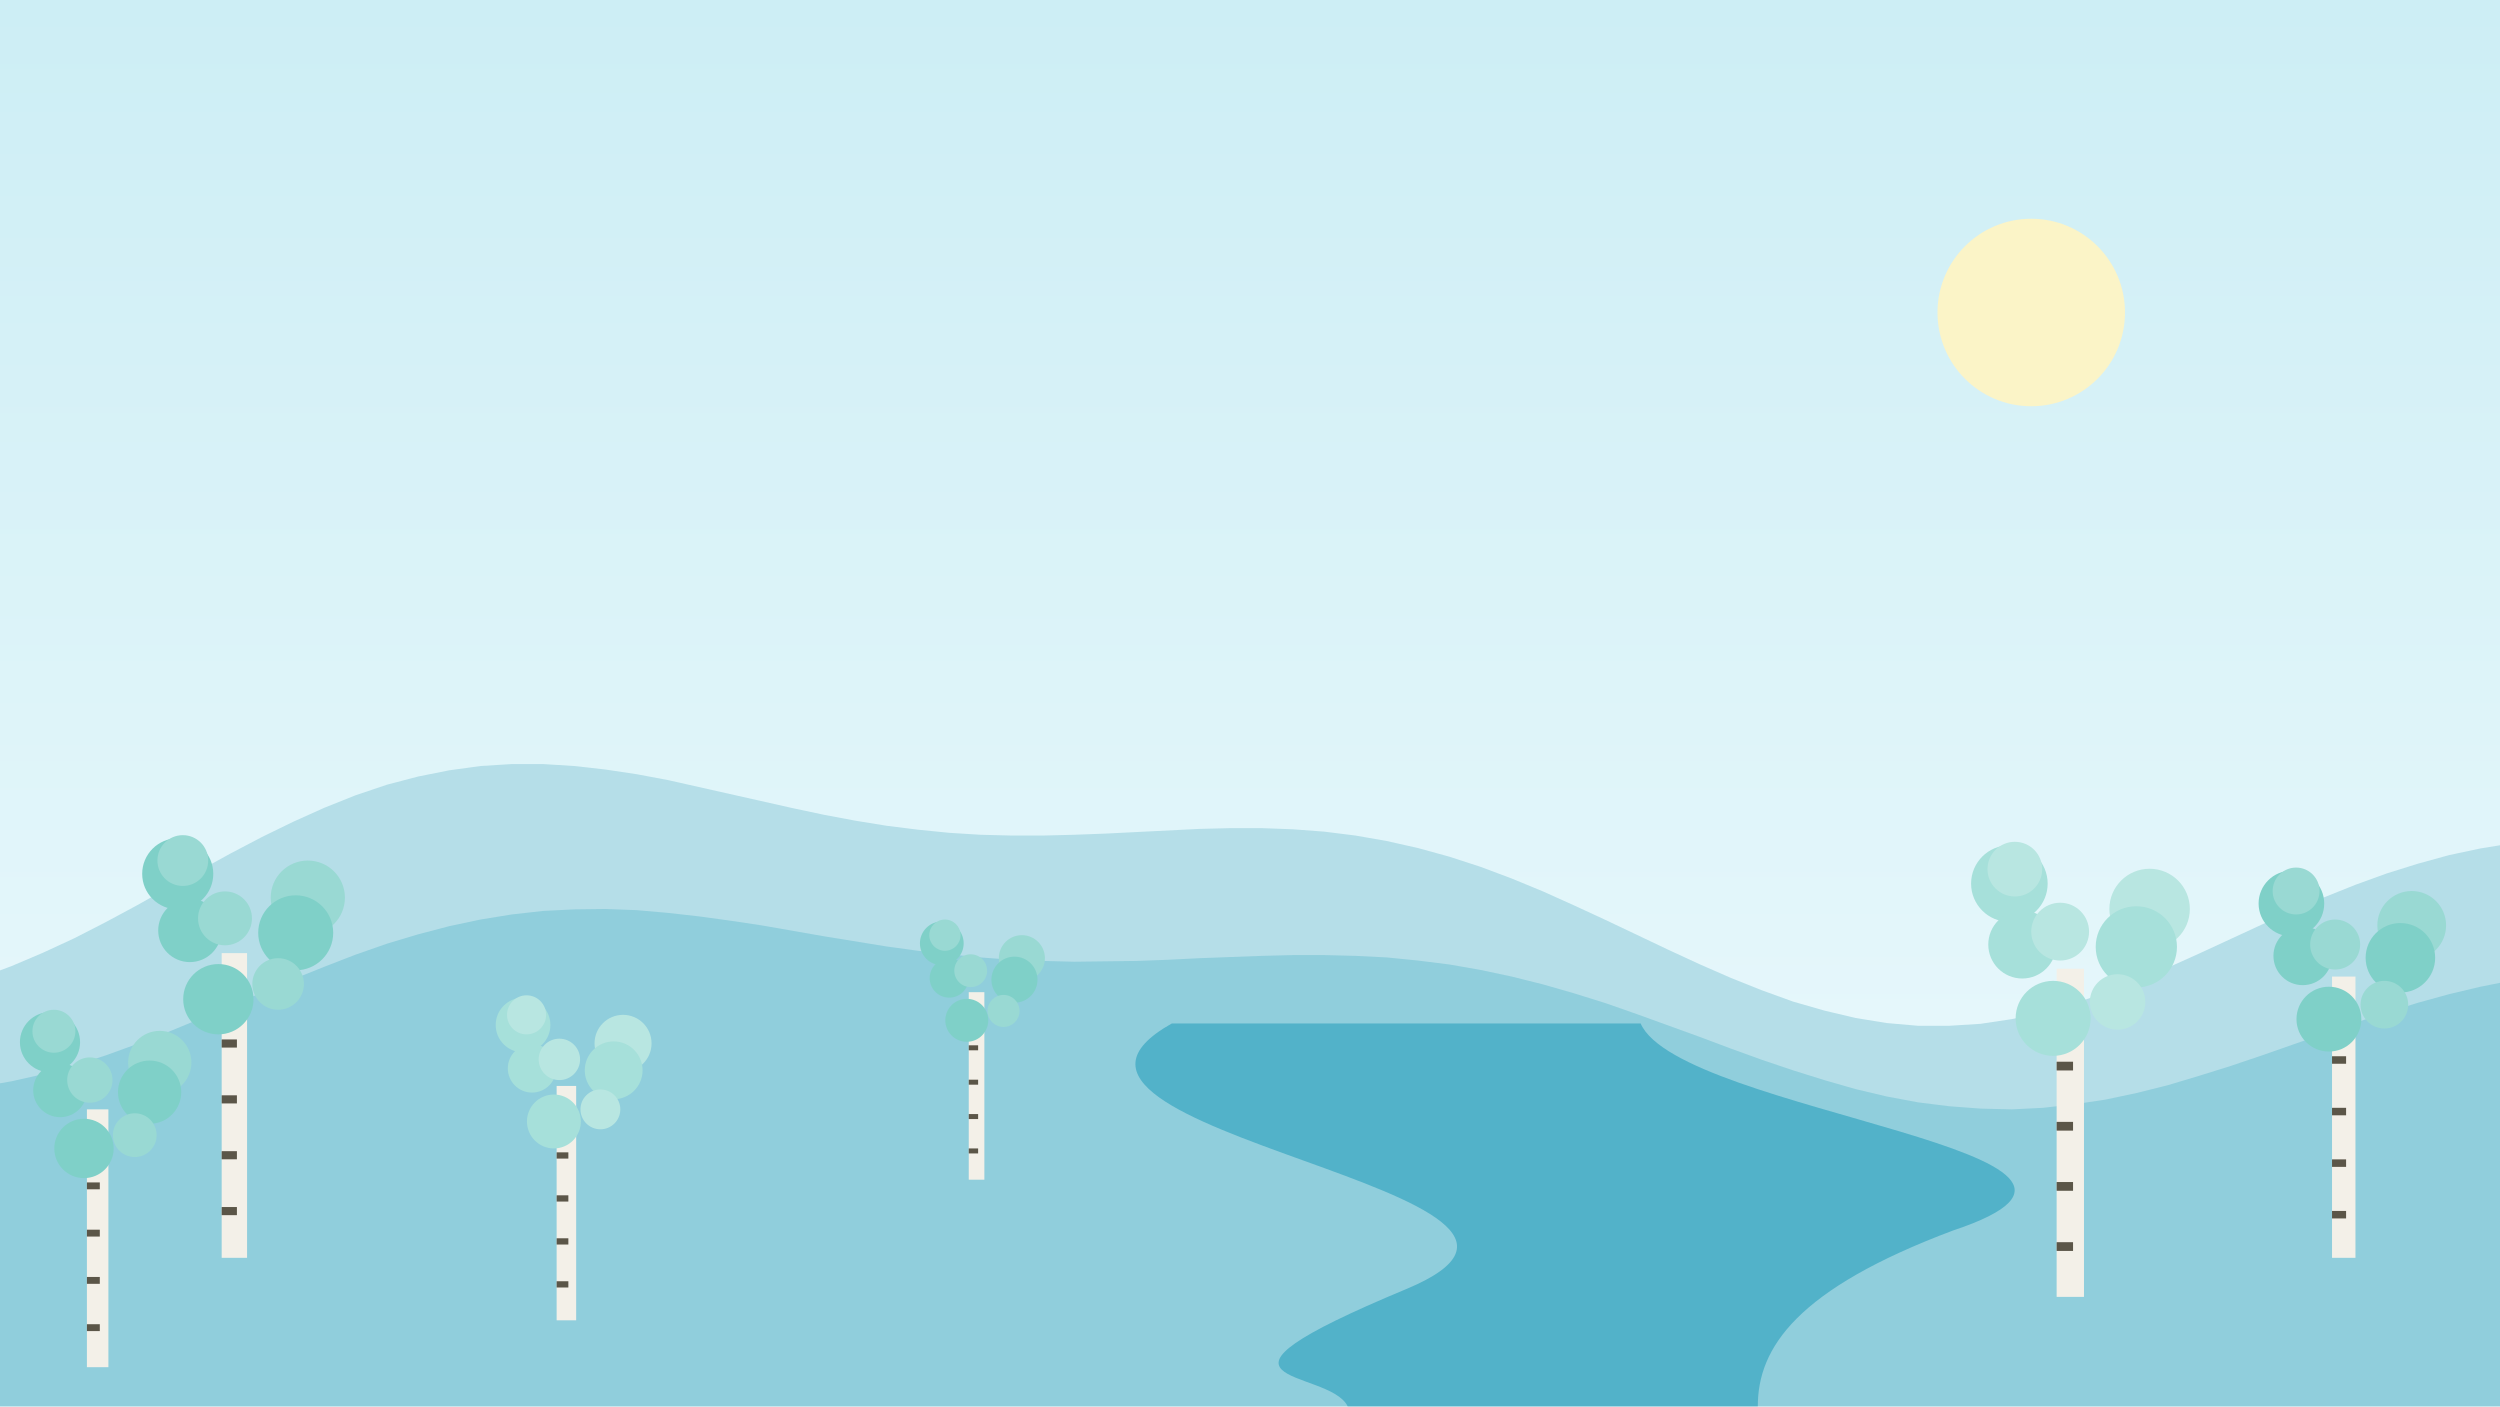
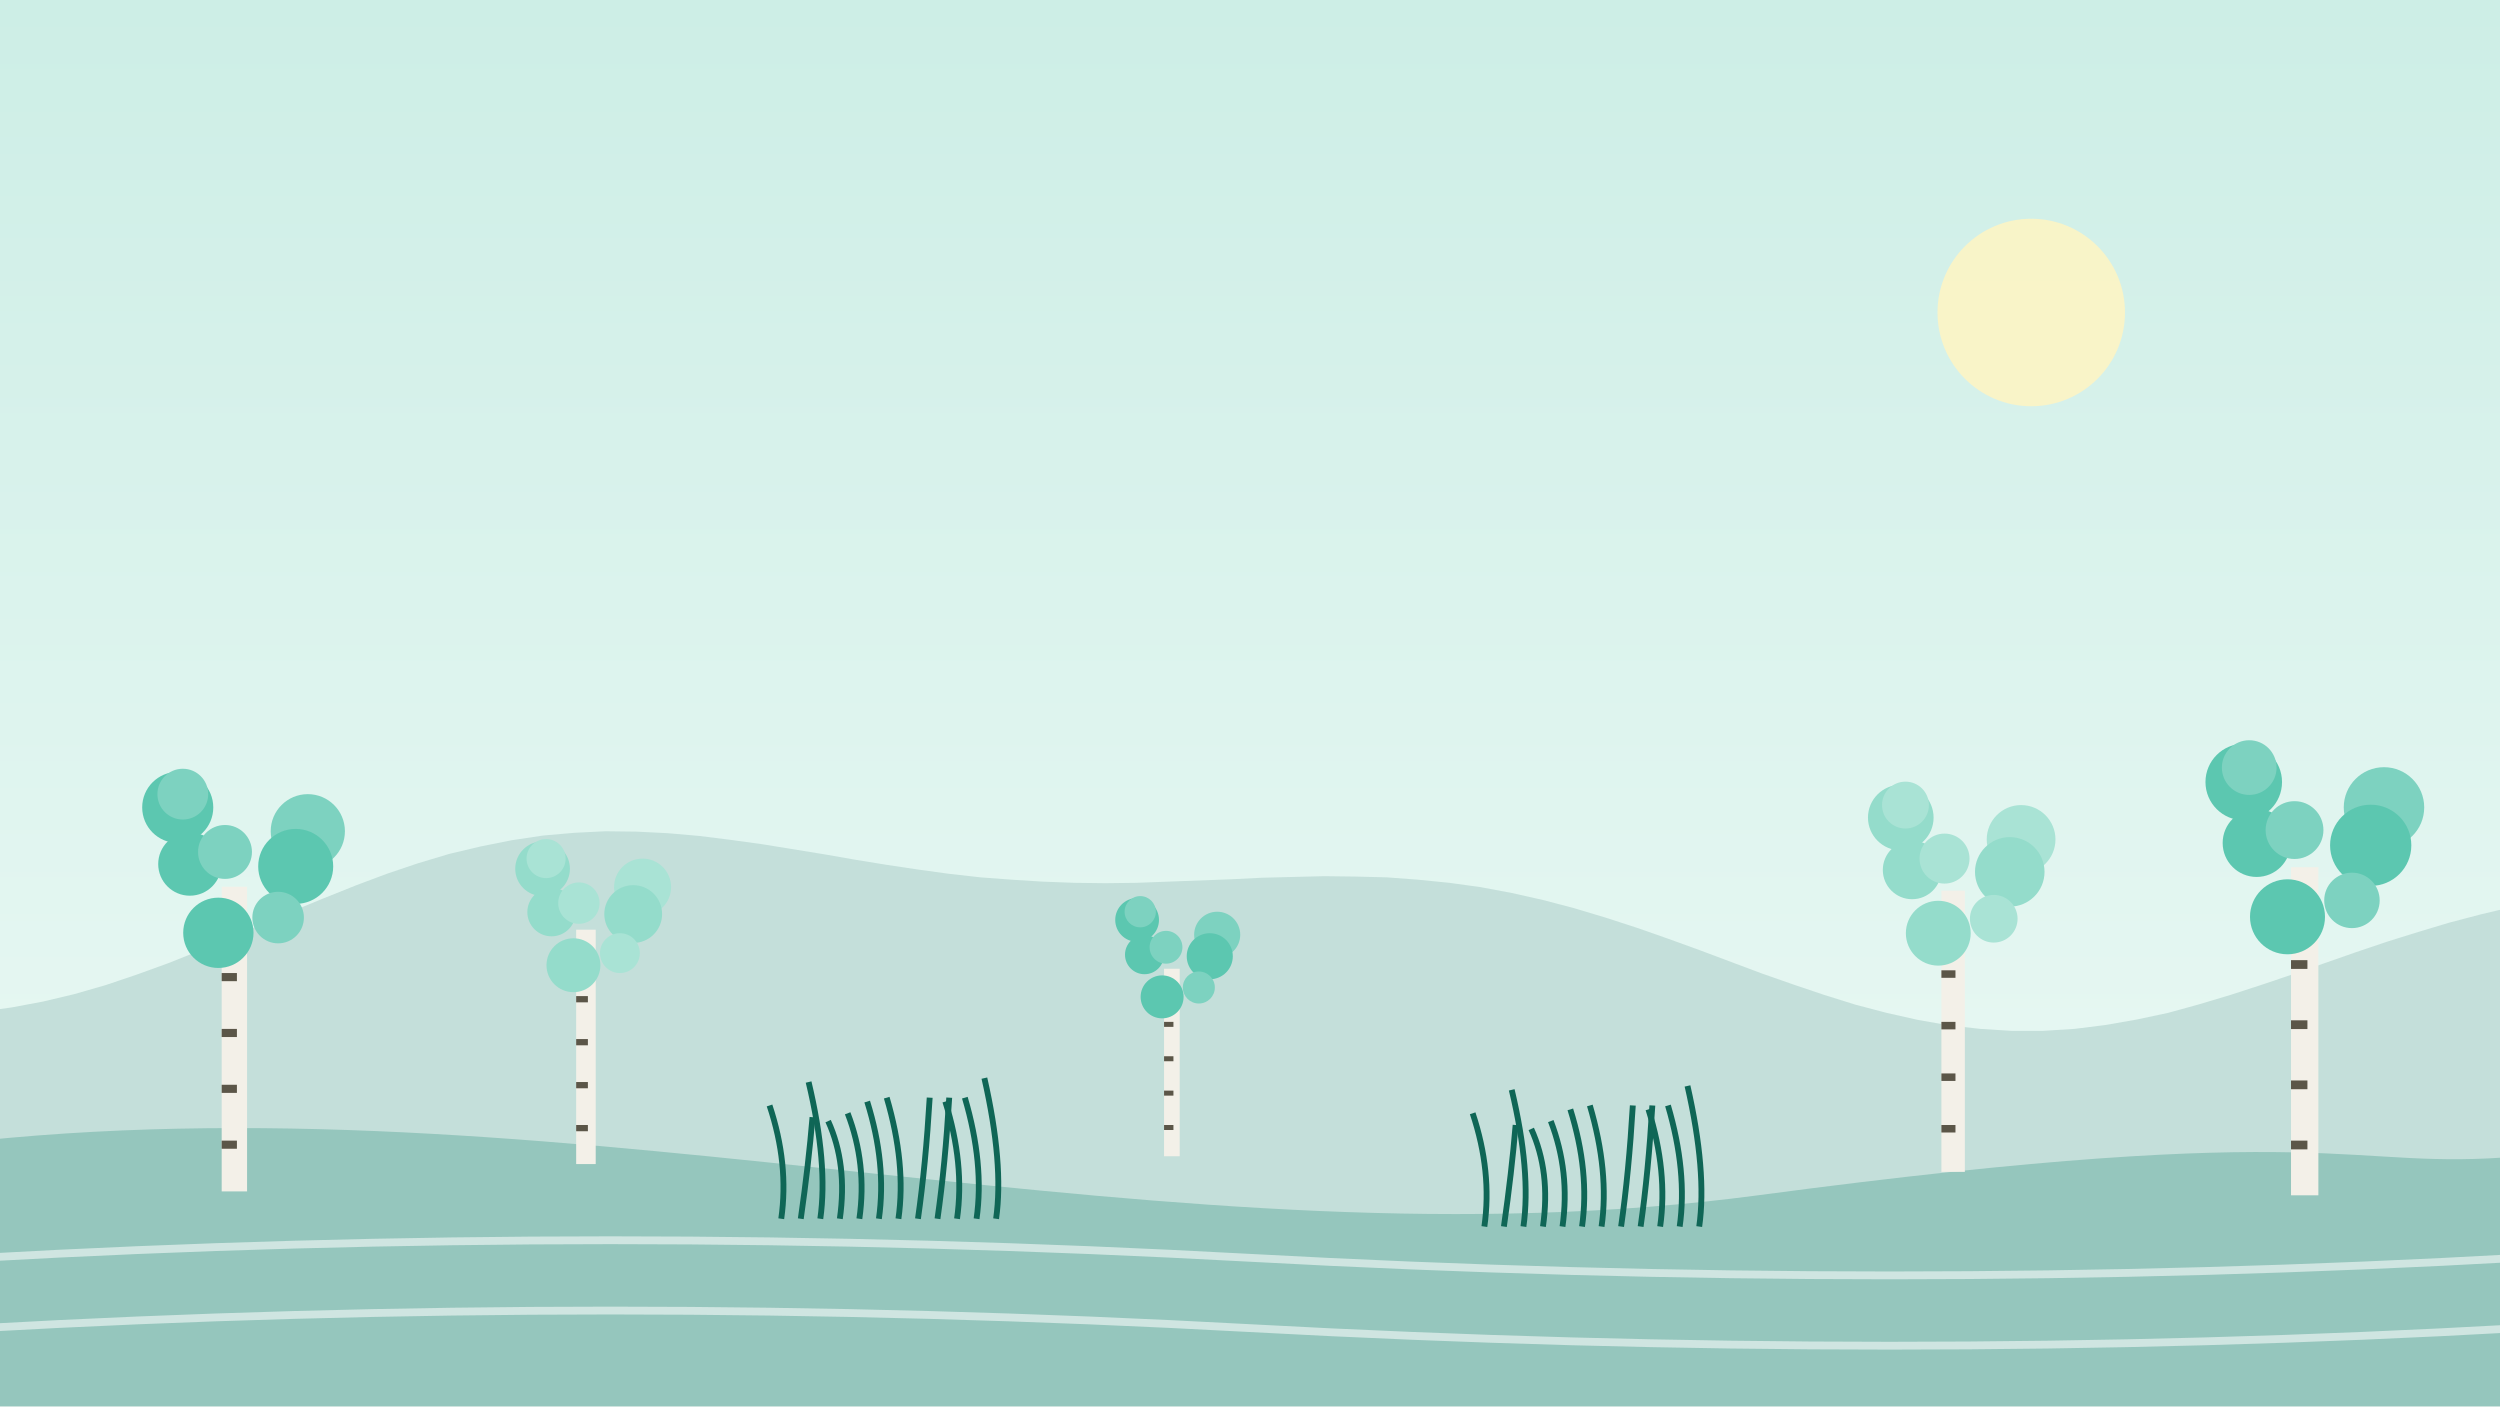
<svg xmlns="http://www.w3.org/2000/svg" viewBox="0 0 640 360" preserveAspectRatio="xMidYMax slice">
  <defs>
-     <linearGradient id="w104" x1="0" y1="0" x2="0" y2="1">
-       <stop offset="0" stop-color="#cdeef5" />
-       <stop offset="1" stop-color="#eefafd" />
+     <linearGradient id="w107" x1="0" y1="0" x2="0" y2="1">
+       <stop offset="0" stop-color="#cdeee6" />
+       <stop offset="1" stop-color="#eefaf6" />
    </linearGradient>
  </defs>
-   <rect width="640" height="360" fill="url(#w104)" />
-   <circle cx="520" cy="80" r="24" fill="#fff4c2" opacity="0.9" />
-   <path d="M-5 360 L-5 225 L-5 250.3 L3 247.3 L11 243.9 L19 240.2 L27 236.1 L35 231.8 L43 227.3 L51 222.9 L59 218.5 L67 214.3 L75 210.4 L83 206.8 L91 203.6 L99 200.9 L107 198.8 L115 197.2 L123 196.1 L131 195.6 L139 195.6 L147 196.1 L155 197.0 L163 198.2 L171 199.7 L179 201.5 L187 203.3 L195 205.1 L203 206.9 L211 208.6 L219 210.1 L227 211.4 L235 212.4 L243 213.2 L251 213.7 L259 213.9 L267 213.9 L275 213.7 L283 213.4 L291 213.0 L299 212.6 L307 212.2 L315 212.0 L323 212.0 L331 212.3 L339 212.9 L347 213.9 L355 215.3 L363 217.1 L371 219.3 L379 221.9 L387 224.9 L395 228.2 L403 231.8 L411 235.5 L419 239.3 L427 243.1 L435 246.8 L443 250.3 L451 253.5 L459 256.4 L467 258.7 L475 260.6 L483 261.9 L491 262.6 L499 262.6 L507 262.1 L515 260.9 L523 259.1 L531 256.9 L539 254.1 L547 251.0 L555 247.7 L563 244.1 L571 240.4 L579 236.7 L587 233.1 L595 229.7 L603 226.5 L611 223.6 L619 221.1 L627 218.9 L635 217.2 L643 215.9 L645 360Z" fill="#b5dee8" opacity="1" />
-   <path d="M-5 360 L-5 255 L-5 278.2 L3 276.8 L11 275.0 L19 272.8 L27 270.2 L35 267.3 L43 264.2 L51 260.9 L59 257.5 L67 254.1 L75 250.7 L83 247.5 L91 244.4 L99 241.6 L107 239.2 L115 237.1 L123 235.4 L131 234.1 L139 233.2 L147 232.8 L155 232.7 L163 233.0 L171 233.7 L179 234.6 L187 235.7 L195 236.9 L203 238.3 L211 239.7 L219 241.0 L227 242.3 L235 243.4 L243 244.3 L251 245.1 L259 245.7 L267 246.0 L275 246.2 L283 246.1 L291 246.0 L299 245.7 L307 245.3 L315 245.0 L323 244.7 L331 244.5 L339 244.5 L347 244.7 L355 245.1 L363 245.9 L371 246.9 L379 248.3 L387 250.0 L395 252.0 L403 254.3 L411 256.8 L419 259.6 L427 262.5 L435 265.4 L443 268.4 L451 271.3 L459 274.0 L467 276.5 L475 278.8 L483 280.7 L491 282.2 L499 283.2 L507 283.8 L515 284.0 L523 283.6 L531 282.7 L539 281.5 L547 279.8 L555 277.8 L563 275.4 L571 272.9 L579 270.2 L587 267.4 L595 264.6 L603 261.8 L611 259.2 L619 256.7 L627 254.5 L635 252.6 L643 251.0 L645 360Z" fill="#90cedc" opacity="1" />
-   <path d="M300 262 C250 290 420 305 360 330 S340 350 345 360 H450 C450 345 460 330 500 315 C560 295 430 285 420 262Z" fill="#52b2c9" />
-   <rect x="56.75" y="244.0" width="6.5" height="78.0" fill="#f3f0e8" />
-   <rect x="56.75" y="309.0" width="3.9" height="2.08" fill="#5b5648" />
-   <rect x="56.75" y="294.7" width="3.9" height="2.08" fill="#5b5648" />
-   <rect x="56.75" y="280.4" width="3.9" height="2.08" fill="#5b5648" />
-   <rect x="56.75" y="266.1" width="3.9" height="2.08" fill="#5b5648" />
-   <rect x="56.75" y="251.8" width="3.9" height="2.08" fill="#5b5648" />
-   <circle cx="45.5" cy="223.7" r="9.1" fill="#7fd0c8" />
-   <circle cx="78.8" cy="229.8" r="9.5" fill="#99d9d3" />
-   <circle cx="75.7" cy="238.8" r="9.6" fill="#7fd0c8" />
-   <circle cx="46.8" cy="220.3" r="6.5" fill="#99d9d3" />
-   <circle cx="48.6" cy="238.2" r="8.1" fill="#7fd0c8" />
-   <circle cx="57.6" cy="235.1" r="6.9" fill="#99d9d3" />
-   <circle cx="55.9" cy="255.8" r="9.0" fill="#7fd0c8" />
-   <circle cx="71.2" cy="251.9" r="6.6" fill="#99d9d3" />
-   <rect x="142.5" y="278.0" width="5.0" height="60.0" fill="#f3f0e8" />
-   <rect x="142.5" y="328.0" width="3.0" height="1.6" fill="#5b5648" />
-   <rect x="142.5" y="317.0" width="3.0" height="1.6" fill="#5b5648" />
-   <rect x="142.5" y="306.0" width="3.0" height="1.6" fill="#5b5648" />
-   <rect x="142.5" y="295.0" width="3.0" height="1.6" fill="#5b5648" />
-   <rect x="142.5" y="284.0" width="3.0" height="1.6" fill="#5b5648" />
-   <circle cx="133.9" cy="262.4" r="7.0" fill="#a6e0da" />
-   <circle cx="159.5" cy="267.1" r="7.3" fill="#b8e6e1" />
-   <circle cx="157.1" cy="274.0" r="7.4" fill="#a6e0da" />
-   <circle cx="134.8" cy="259.8" r="5.0" fill="#b8e6e1" />
-   <circle cx="136.2" cy="273.5" r="6.2" fill="#a6e0da" />
-   <circle cx="143.2" cy="271.2" r="5.3" fill="#b8e6e1" />
-   <circle cx="141.8" cy="287.1" r="6.9" fill="#a6e0da" />
-   <circle cx="153.7" cy="284.0" r="5.1" fill="#b8e6e1" />
-   <rect x="248.0" y="254.0" width="4.0" height="48.0" fill="#f3f0e8" />
-   <rect x="248.0" y="294.0" width="2.4" height="1.28" fill="#5b5648" />
-   <rect x="248.0" y="285.2" width="2.4" height="1.28" fill="#5b5648" />
-   <rect x="248.0" y="276.4" width="2.4" height="1.28" fill="#5b5648" />
-   <rect x="248.0" y="267.6" width="2.4" height="1.28" fill="#5b5648" />
-   <rect x="248.0" y="258.8" width="2.4" height="1.28" fill="#5b5648" />
-   <circle cx="241.1" cy="241.5" r="5.6" fill="#7fd0c8" />
-   <circle cx="261.6" cy="245.3" r="5.9" fill="#99d9d3" />
-   <circle cx="259.7" cy="250.8" r="5.9" fill="#7fd0c8" />
-   <circle cx="241.9" cy="239.4" r="4.0" fill="#99d9d3" />
-   <circle cx="243.0" cy="250.4" r="5.0" fill="#7fd0c8" />
-   <circle cx="248.5" cy="248.5" r="4.2" fill="#99d9d3" />
-   <circle cx="247.5" cy="261.2" r="5.5" fill="#7fd0c8" />
-   <circle cx="256.9" cy="258.8" r="4.1" fill="#99d9d3" />
-   <rect x="526.5" y="248.0" width="7.0" height="84.0" fill="#f3f0e8" />
-   <rect x="526.5" y="318.0" width="4.2" height="2.24" fill="#5b5648" />
-   <rect x="526.5" y="302.6" width="4.2" height="2.24" fill="#5b5648" />
-   <rect x="526.5" y="287.2" width="4.2" height="2.24" fill="#5b5648" />
-   <rect x="526.5" y="271.8" width="4.2" height="2.24" fill="#5b5648" />
-   <rect x="526.5" y="256.4" width="4.2" height="2.24" fill="#5b5648" />
-   <circle cx="514.4" cy="226.2" r="9.8" fill="#a6e0da" />
-   <circle cx="550.3" cy="232.7" r="10.3" fill="#b8e6e1" />
-   <circle cx="546.9" cy="242.4" r="10.4" fill="#a6e0da" />
-   <circle cx="515.8" cy="222.5" r="7.0" fill="#b8e6e1" />
-   <circle cx="517.7" cy="241.8" r="8.7" fill="#a6e0da" />
-   <circle cx="527.4" cy="238.5" r="7.4" fill="#b8e6e1" />
-   <circle cx="525.6" cy="260.7" r="9.6" fill="#a6e0da" />
-   <circle cx="542.1" cy="256.5" r="7.1" fill="#b8e6e1" />
-   <rect x="597.0" y="250.0" width="6.0" height="72.0" fill="#f3f0e8" />
-   <rect x="597.0" y="310.0" width="3.6" height="1.92" fill="#5b5648" />
-   <rect x="597.0" y="296.8" width="3.6" height="1.92" fill="#5b5648" />
-   <rect x="597.0" y="283.6" width="3.6" height="1.92" fill="#5b5648" />
-   <rect x="597.0" y="270.4" width="3.6" height="1.92" fill="#5b5648" />
-   <rect x="597.0" y="257.2" width="3.6" height="1.92" fill="#5b5648" />
-   <circle cx="586.6" cy="231.3" r="8.4" fill="#7fd0c8" />
-   <circle cx="617.4" cy="236.9" r="8.8" fill="#99d9d3" />
-   <circle cx="614.5" cy="245.2" r="8.9" fill="#7fd0c8" />
-   <circle cx="587.8" cy="228.1" r="6.0" fill="#99d9d3" />
-   <circle cx="589.5" cy="244.7" r="7.5" fill="#7fd0c8" />
-   <circle cx="597.8" cy="241.8" r="6.4" fill="#99d9d3" />
-   <circle cx="596.2" cy="260.9" r="8.3" fill="#7fd0c8" />
-   <circle cx="610.4" cy="257.2" r="6.1" fill="#99d9d3" />
-   <rect x="22.25" y="284.0" width="5.5" height="66.0" fill="#f3f0e8" />
-   <rect x="22.25" y="339.0" width="3.3" height="1.76" fill="#5b5648" />
-   <rect x="22.25" y="326.9" width="3.3" height="1.76" fill="#5b5648" />
-   <rect x="22.25" y="314.8" width="3.3" height="1.76" fill="#5b5648" />
-   <rect x="22.25" y="302.7" width="3.3" height="1.76" fill="#5b5648" />
-   <rect x="22.25" y="290.6" width="3.3" height="1.76" fill="#5b5648" />
-   <circle cx="12.8" cy="266.8" r="7.7" fill="#7fd0c8" />
-   <circle cx="40.9" cy="272.0" r="8.1" fill="#99d9d3" />
-   <circle cx="38.3" cy="279.6" r="8.1" fill="#7fd0c8" />
-   <circle cx="13.8" cy="264.0" r="5.5" fill="#99d9d3" />
-   <circle cx="15.4" cy="279.1" r="6.9" fill="#7fd0c8" />
-   <circle cx="23.0" cy="276.5" r="5.8" fill="#99d9d3" />
-   <circle cx="21.5" cy="294.0" r="7.6" fill="#7fd0c8" />
-   <circle cx="34.5" cy="290.6" r="5.6" fill="#99d9d3" />
+   <rect width="640" height="360" fill="url(#w107)" />
+   <circle cx="520" cy="80" r="24" fill="#fff4c2" opacity="0.85" />
+   <path d="M-5 360 L-5 235 L-5 259.0 L3 257.9 L11 256.4 L19 254.5 L27 252.2 L35 249.5 L43 246.6 L51 243.4 L59 240.1 L67 236.6 L75 233.2 L83 229.9 L91 226.7 L99 223.7 L107 221.0 L115 218.6 L123 216.7 L131 215.1 L139 213.9 L147 213.2 L155 212.8 L163 212.9 L171 213.3 L179 214.0 L187 215.0 L195 216.1 L203 217.4 L211 218.7 L219 220.1 L227 221.4 L235 222.6 L243 223.7 L251 224.6 L259 225.2 L267 225.7 L275 226.0 L283 226.1 L291 226.0 L299 225.7 L307 225.4 L315 225.1 L323 224.7 L331 224.5 L339 224.3 L347 224.4 L355 224.6 L363 225.2 L371 226.0 L379 227.1 L387 228.6 L395 230.4 L403 232.5 L411 234.9 L419 237.5 L427 240.3 L435 243.2 L443 246.2 L451 249.2 L459 252.0 L467 254.7 L475 257.2 L483 259.3 L491 261.1 L499 262.5 L507 263.4 L515 263.9 L523 263.9 L531 263.4 L539 262.4 L547 261.0 L555 259.3 L563 257.1 L571 254.7 L579 252.1 L587 249.4 L595 246.6 L603 243.8 L611 241.1 L619 238.6 L627 236.2 L635 234.1 L643 232.2 L645 360Z" fill="#c4dfda" opacity="1" />
+   <path d="M-5 292 C150 276 300 326 450 306 S600 300 645 296 V360 H-5Z" fill="#95c6bd" />
+   <path d="M-5 322 Q155 313 320 322 T645 322" stroke="#fff" stroke-width="2" fill="none" opacity=".55" />
+   <path d="M-5 340 Q155 331 320 340 T645 340" stroke="#fff" stroke-width="2" fill="none" opacity=".55" />
+   <rect x="56.75" y="227.0" width="6.5" height="78.0" fill="#f3f0e8" />
+   <rect x="56.75" y="292.0" width="3.9" height="2.08" fill="#5b5648" />
+   <rect x="56.75" y="277.7" width="3.9" height="2.08" fill="#5b5648" />
+   <rect x="56.75" y="263.4" width="3.9" height="2.08" fill="#5b5648" />
+   <rect x="56.75" y="249.1" width="3.9" height="2.08" fill="#5b5648" />
+   <rect x="56.75" y="234.8" width="3.9" height="2.08" fill="#5b5648" />
+   <circle cx="45.5" cy="206.7" r="9.1" fill="#5cc7b0" />
+   <circle cx="78.8" cy="212.8" r="9.5" fill="#7dd2c0" />
+   <circle cx="75.7" cy="221.8" r="9.6" fill="#5cc7b0" />
+   <circle cx="46.8" cy="203.3" r="6.5" fill="#7dd2c0" />
+   <circle cx="48.6" cy="221.2" r="8.1" fill="#5cc7b0" />
+   <circle cx="57.6" cy="218.1" r="6.9" fill="#7dd2c0" />
+   <circle cx="55.9" cy="238.8" r="9.0" fill="#5cc7b0" />
+   <circle cx="71.2" cy="234.9" r="6.6" fill="#7dd2c0" />
+   <rect x="147.5" y="238.0" width="5.0" height="60.0" fill="#f3f0e8" />
+   <rect x="147.5" y="288.0" width="3.0" height="1.6" fill="#5b5648" />
+   <rect x="147.5" y="277.0" width="3.0" height="1.6" fill="#5b5648" />
+   <rect x="147.5" y="266.0" width="3.0" height="1.6" fill="#5b5648" />
+   <rect x="147.5" y="255.0" width="3.0" height="1.6" fill="#5b5648" />
+   <rect x="147.5" y="244.0" width="3.0" height="1.6" fill="#5b5648" />
+   <circle cx="138.9" cy="222.4" r="7.0" fill="#94dccb" />
+   <circle cx="164.5" cy="227.1" r="7.3" fill="#a9e3d5" />
+   <circle cx="162.1" cy="234.0" r="7.4" fill="#94dccb" />
+   <circle cx="139.8" cy="219.8" r="5.0" fill="#a9e3d5" />
+   <circle cx="141.2" cy="233.5" r="6.2" fill="#94dccb" />
+   <circle cx="148.2" cy="231.2" r="5.3" fill="#a9e3d5" />
+   <circle cx="146.8" cy="247.1" r="6.9" fill="#94dccb" />
+   <circle cx="158.7" cy="244.0" r="5.1" fill="#a9e3d5" />
+   <rect x="298.0" y="248.0" width="4.0" height="48.0" fill="#f3f0e8" />
+   <rect x="298.0" y="288.0" width="2.4" height="1.28" fill="#5b5648" />
+   <rect x="298.0" y="279.2" width="2.4" height="1.28" fill="#5b5648" />
+   <rect x="298.0" y="270.4" width="2.4" height="1.28" fill="#5b5648" />
+   <rect x="298.0" y="261.6" width="2.4" height="1.28" fill="#5b5648" />
+   <rect x="298.0" y="252.8" width="2.4" height="1.28" fill="#5b5648" />
+   <circle cx="291.1" cy="235.5" r="5.6" fill="#5cc7b0" />
+   <circle cx="311.6" cy="239.3" r="5.9" fill="#7dd2c0" />
+   <circle cx="309.7" cy="244.8" r="5.9" fill="#5cc7b0" />
+   <circle cx="291.9" cy="233.4" r="4.0" fill="#7dd2c0" />
+   <circle cx="293.0" cy="244.4" r="5.0" fill="#5cc7b0" />
+   <circle cx="298.5" cy="242.5" r="4.2" fill="#7dd2c0" />
+   <circle cx="297.5" cy="255.2" r="5.5" fill="#5cc7b0" />
+   <circle cx="306.9" cy="252.8" r="4.1" fill="#7dd2c0" />
+   <rect x="497.0" y="228.0" width="6.0" height="72.0" fill="#f3f0e8" />
+   <rect x="497.0" y="288.0" width="3.6" height="1.92" fill="#5b5648" />
+   <rect x="497.0" y="274.8" width="3.6" height="1.92" fill="#5b5648" />
+   <rect x="497.0" y="261.6" width="3.6" height="1.92" fill="#5b5648" />
+   <rect x="497.0" y="248.4" width="3.6" height="1.92" fill="#5b5648" />
+   <rect x="497.0" y="235.2" width="3.6" height="1.92" fill="#5b5648" />
+   <circle cx="486.6" cy="209.3" r="8.4" fill="#94dccb" />
+   <circle cx="517.4" cy="214.9" r="8.8" fill="#a9e3d5" />
+   <circle cx="514.5" cy="223.2" r="8.9" fill="#94dccb" />
+   <circle cx="487.8" cy="206.1" r="6.0" fill="#a9e3d5" />
+   <circle cx="489.5" cy="222.7" r="7.5" fill="#94dccb" />
+   <circle cx="497.8" cy="219.8" r="6.4" fill="#a9e3d5" />
+   <circle cx="496.2" cy="238.9" r="8.3" fill="#94dccb" />
+   <circle cx="510.4" cy="235.2" r="6.1" fill="#a9e3d5" />
+   <rect x="586.5" y="222.0" width="7.0" height="84.0" fill="#f3f0e8" />
+   <rect x="586.5" y="292.0" width="4.2" height="2.24" fill="#5b5648" />
+   <rect x="586.5" y="276.6" width="4.2" height="2.24" fill="#5b5648" />
+   <rect x="586.5" y="261.2" width="4.2" height="2.24" fill="#5b5648" />
+   <rect x="586.5" y="245.8" width="4.2" height="2.24" fill="#5b5648" />
+   <rect x="586.5" y="230.4" width="4.2" height="2.24" fill="#5b5648" />
+   <circle cx="574.4" cy="200.2" r="9.8" fill="#5cc7b0" />
+   <circle cx="610.3" cy="206.7" r="10.3" fill="#7dd2c0" />
+   <circle cx="606.9" cy="216.4" r="10.4" fill="#5cc7b0" />
+   <circle cx="575.8" cy="196.5" r="7.0" fill="#7dd2c0" />
+   <circle cx="577.7" cy="215.8" r="8.7" fill="#5cc7b0" />
+   <circle cx="587.4" cy="212.5" r="7.4" fill="#7dd2c0" />
+   <circle cx="585.6" cy="234.7" r="9.6" fill="#5cc7b0" />
+   <circle cx="602.1" cy="230.5" r="7.1" fill="#7dd2c0" />
+   <path d="M200 312 q2 -14 -3 -29" stroke="#0f6656" stroke-width="1.5" fill="none" />
+   <path d="M205 312 q2 -14 3 -26" stroke="#0f6656" stroke-width="1.5" fill="none" />
+   <path d="M210 312 q2 -14 -3 -35" stroke="#0f6656" stroke-width="1.5" fill="none" />
+   <path d="M215 312 q2 -14 -3 -25" stroke="#0f6656" stroke-width="1.5" fill="none" />
+   <path d="M220 312 q2 -14 -3 -27" stroke="#0f6656" stroke-width="1.5" fill="none" />
+   <path d="M225 312 q2 -14 -3 -30" stroke="#0f6656" stroke-width="1.5" fill="none" />
+   <path d="M230 312 q2 -14 -3 -31" stroke="#0f6656" stroke-width="1.5" fill="none" />
+   <path d="M235 312 q2 -14 3 -31" stroke="#0f6656" stroke-width="1.5" fill="none" />
+   <path d="M240 312 q2 -14 3 -31" stroke="#0f6656" stroke-width="1.5" fill="none" />
+   <path d="M245 312 q2 -14 -3 -30" stroke="#0f6656" stroke-width="1.5" fill="none" />
+   <path d="M250 312 q2 -14 -3 -31" stroke="#0f6656" stroke-width="1.5" fill="none" />
+   <path d="M255 312 q2 -14 -3 -36" stroke="#0f6656" stroke-width="1.5" fill="none" />
+   <path d="M380 314 q2 -14 -3 -29" stroke="#0f6656" stroke-width="1.5" fill="none" />
+   <path d="M385 314 q2 -14 3 -26" stroke="#0f6656" stroke-width="1.5" fill="none" />
+   <path d="M390 314 q2 -14 -3 -35" stroke="#0f6656" stroke-width="1.5" fill="none" />
+   <path d="M395 314 q2 -14 -3 -25" stroke="#0f6656" stroke-width="1.5" fill="none" />
+   <path d="M400 314 q2 -14 -3 -27" stroke="#0f6656" stroke-width="1.5" fill="none" />
+   <path d="M405 314 q2 -14 -3 -30" stroke="#0f6656" stroke-width="1.5" fill="none" />
+   <path d="M410 314 q2 -14 -3 -31" stroke="#0f6656" stroke-width="1.5" fill="none" />
+   <path d="M415 314 q2 -14 3 -31" stroke="#0f6656" stroke-width="1.5" fill="none" />
+   <path d="M420 314 q2 -14 3 -31" stroke="#0f6656" stroke-width="1.5" fill="none" />
+   <path d="M425 314 q2 -14 -3 -30" stroke="#0f6656" stroke-width="1.5" fill="none" />
+   <path d="M430 314 q2 -14 -3 -31" stroke="#0f6656" stroke-width="1.5" fill="none" />
+   <path d="M435 314 q2 -14 -3 -36" stroke="#0f6656" stroke-width="1.5" fill="none" />
</svg>
